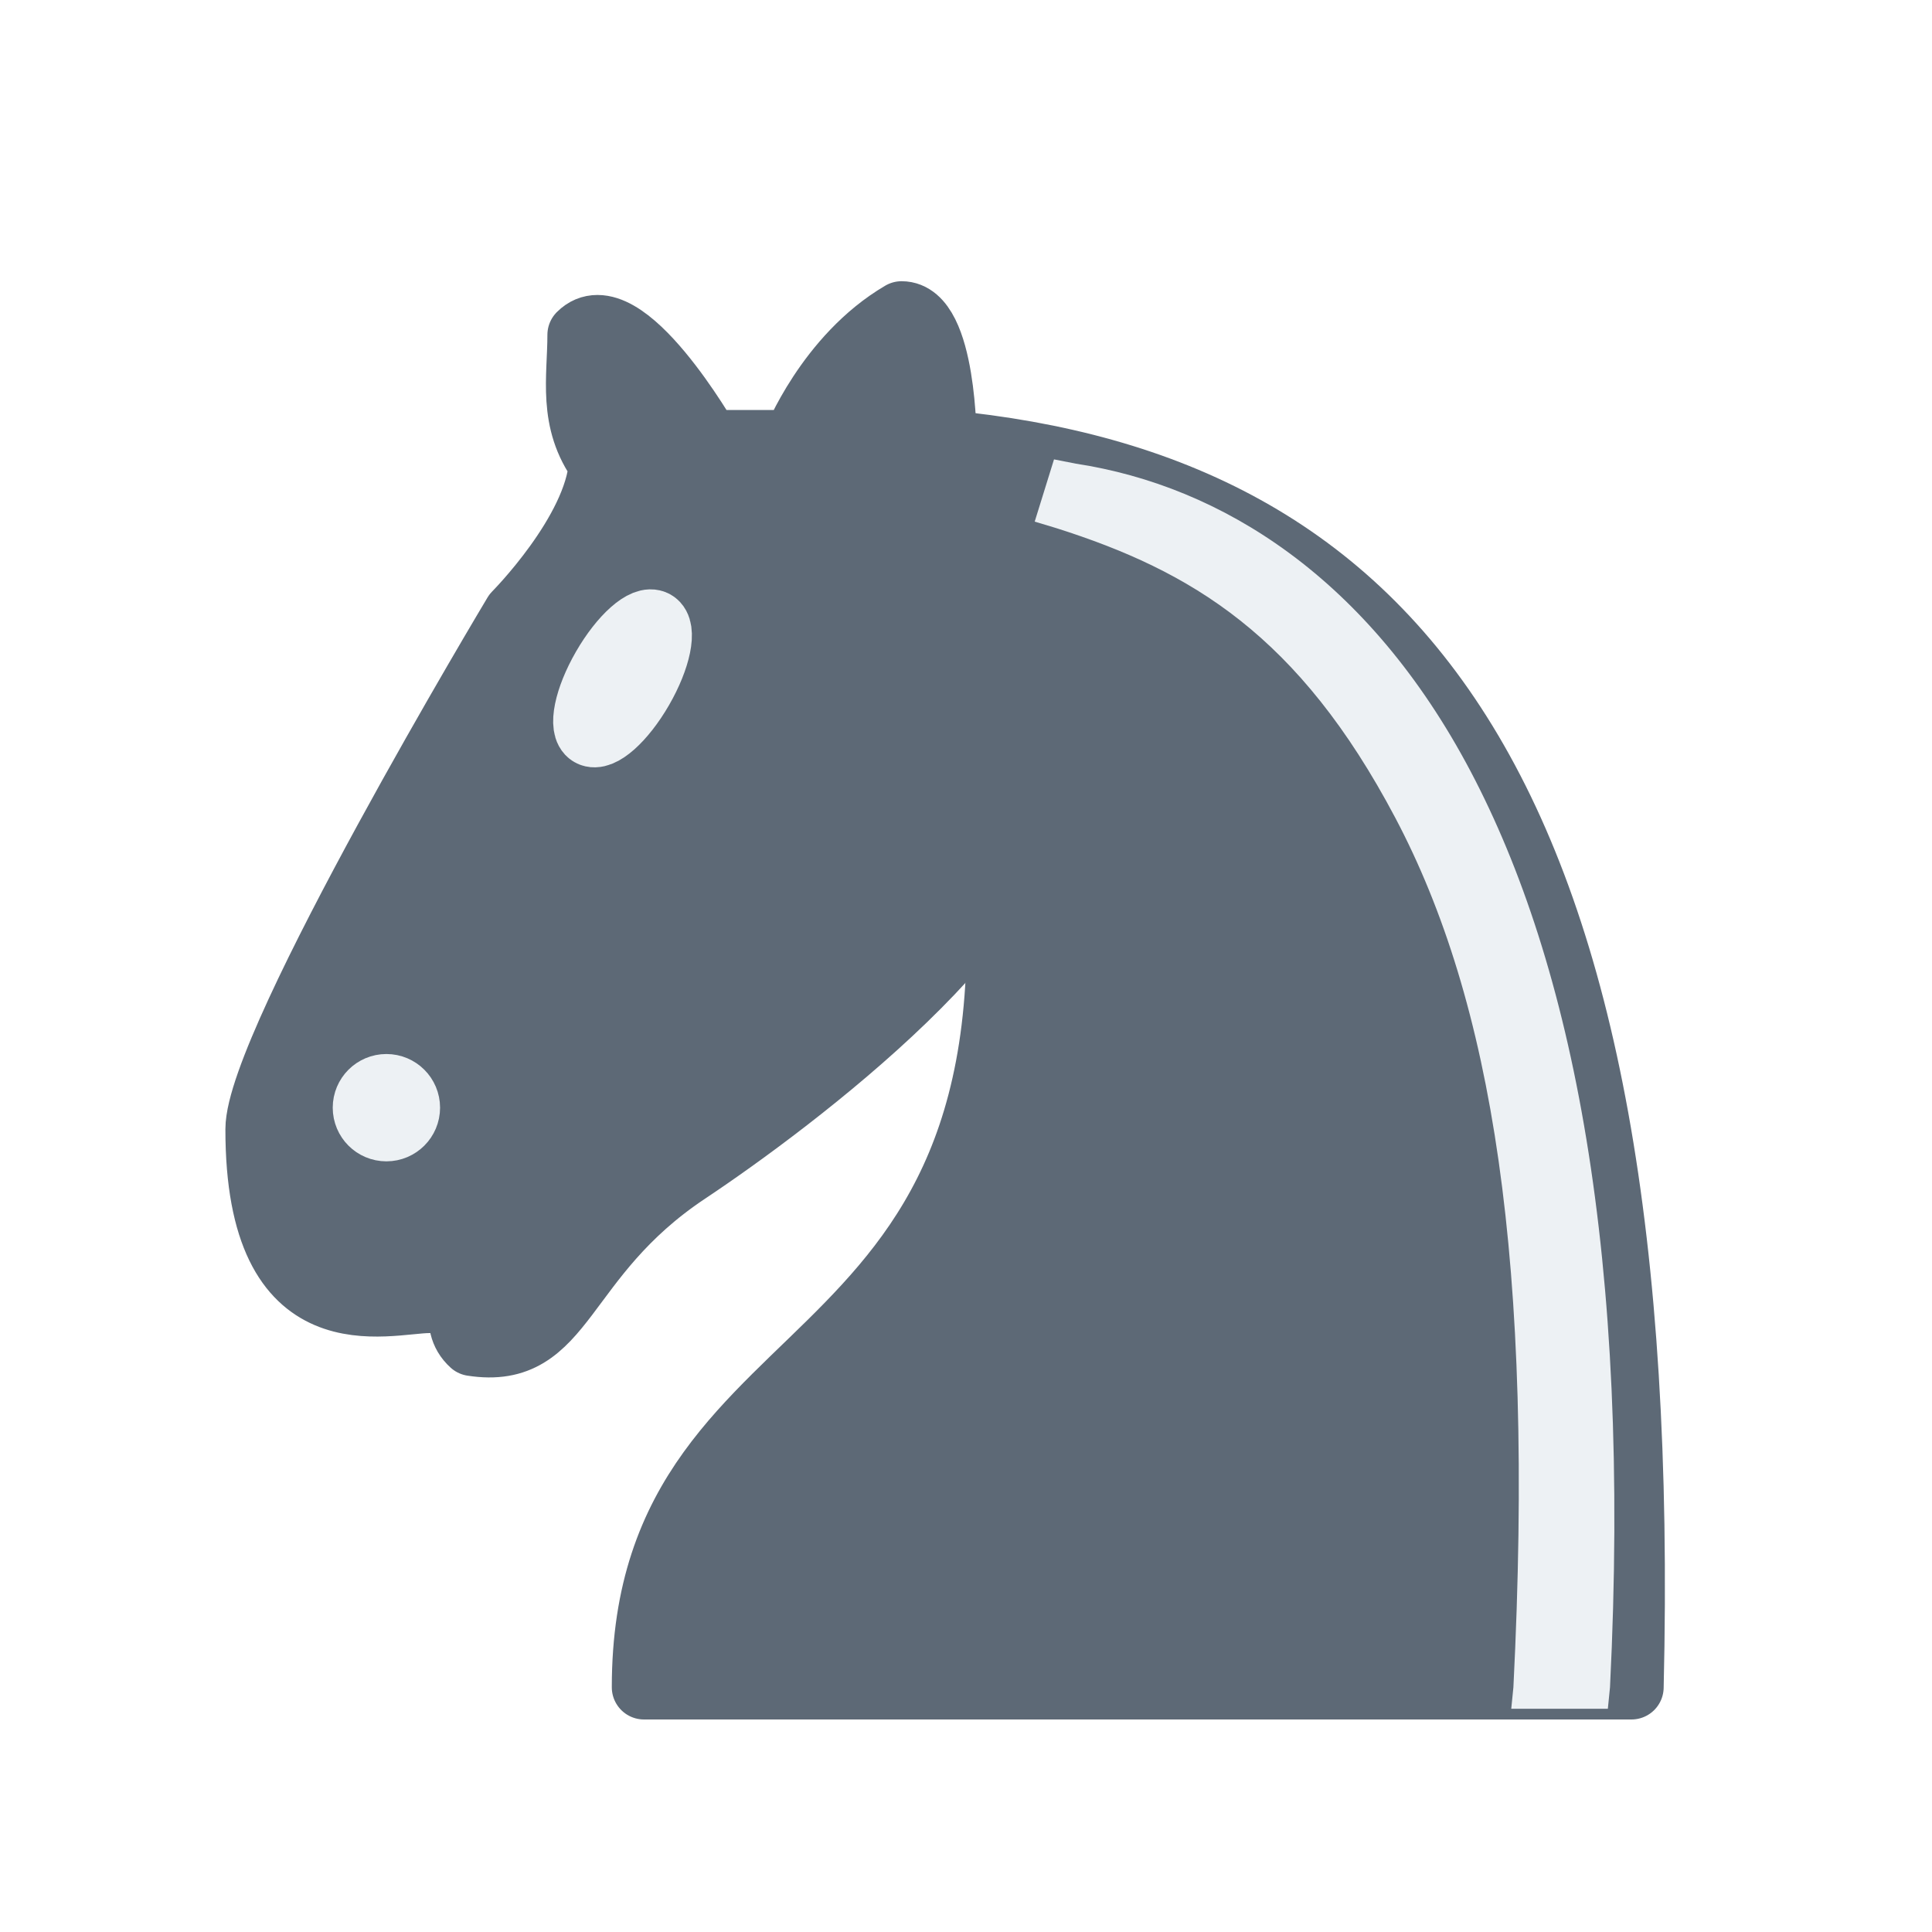
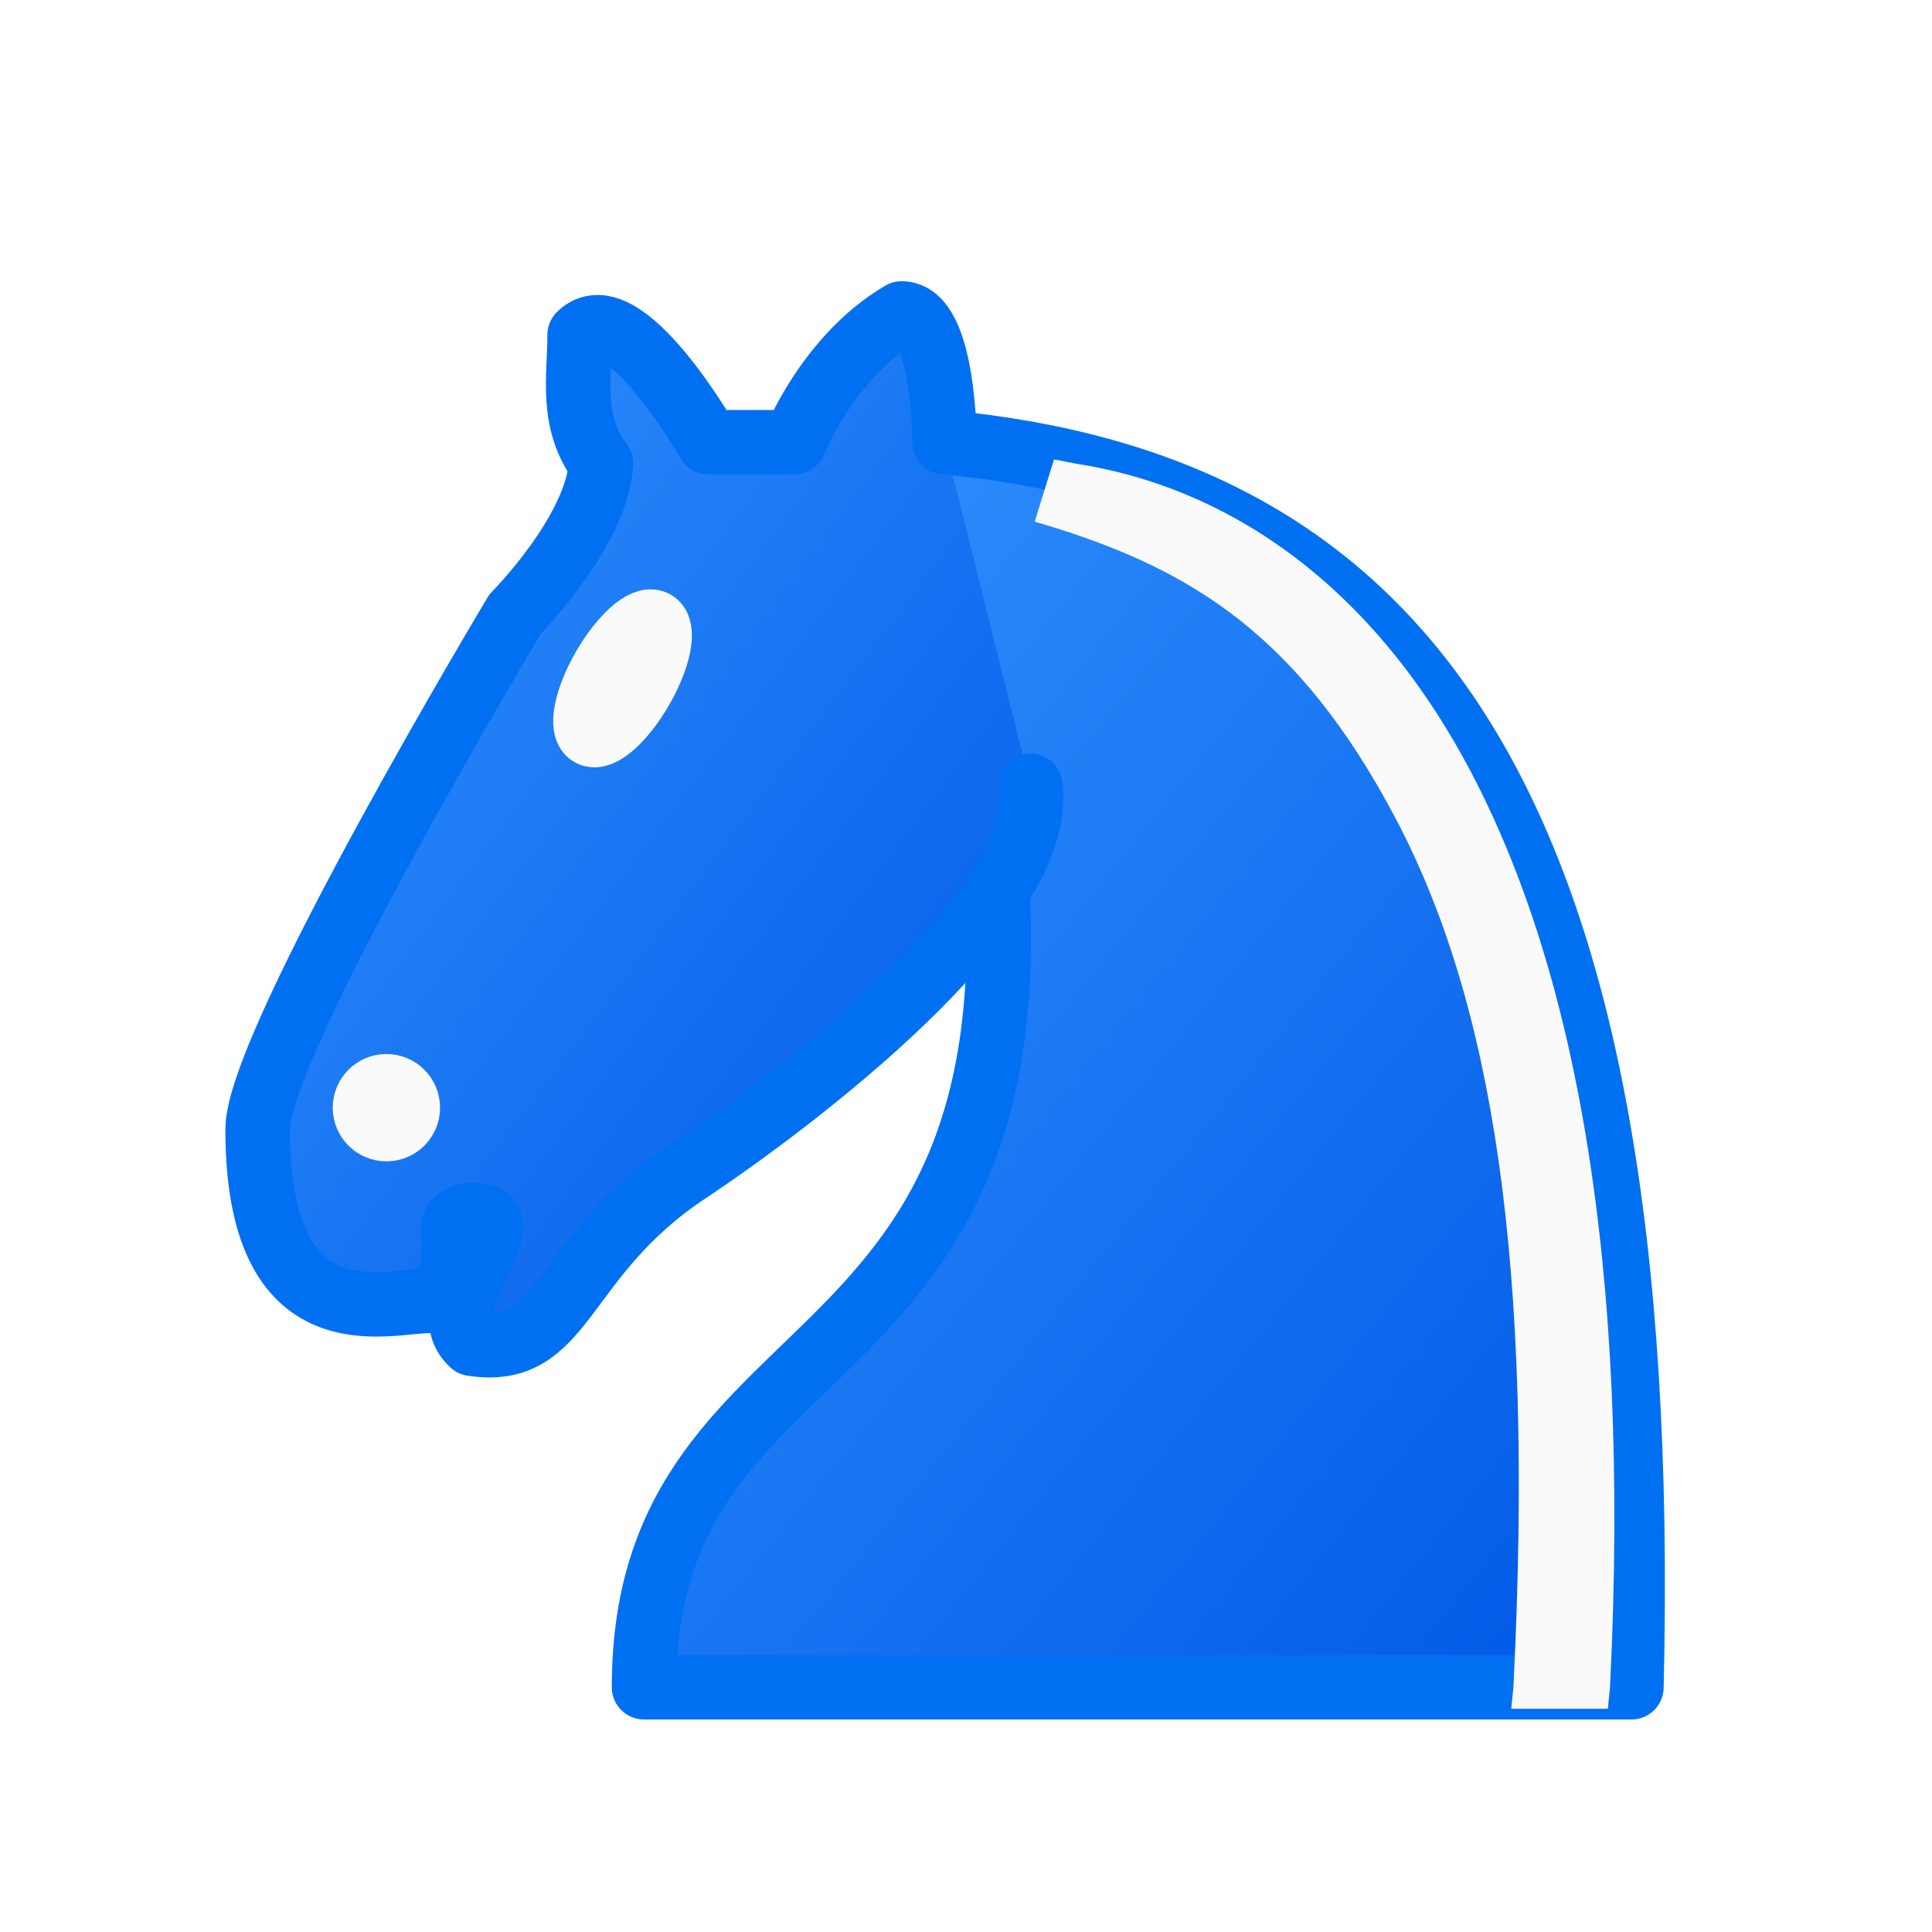
<svg xmlns="http://www.w3.org/2000/svg" version="1.1" viewBox="0 0 45 45">
-   <g style="opacity:1; fill:none; fill-opacity:1; fill-rule:evenodd; stroke:#5d6976; stroke-width:1.5; stroke-linecap:round; stroke-linejoin:round; stroke-miterlimit:4; stroke-dasharray:none; stroke-opacity:1;" transform="translate(0,0.3)">
-     <path d="M 22,10 C 32.5,11 38.5,18 38,39 L 15,39 C 15,30 25,32.5 23,18" style="fill:#5d6976; stroke:#5d6976;" />
-     <path d="M 24,18 C 24.38,20.91 18.45,25.37 16,27 C 13,29 13.18,31.34 11,31 C 9.958,30.06 12.41,27.96 11,28 C 10,28 11.19,29.23 10,30 C 9,30 5.997,31 6,26 C 6,24 12,14 12,14 C 12,14 13.89,12.1 14,10.5 C 13.27,9.506 13.5,8.5 13.5,7.5 C 14.5,6.5 16.5,10 16.5,10 L 18.5,10 C 18.5,10 19.28,8.008 21,7 C 22,7 22,10 22,10" style="fill:#5d6976; stroke:#5d6976;" />
-     <path d="M 9.5 25.5 A 0.5 0.5 0 1 1 8.5,25.5 A 0.5 0.5 0 1 1 9.5 25.5 z" style="fill:#edf1f4; stroke:#edf1f4;" />
-     <path d="M 15 15.5 A 0.5 1.5 0 1 1 14,15.5 A 0.5 1.5 0 1 1 15 15.5 z" transform="matrix(0.866,0.5,-0.5,0.866,9.693,-5.173)" style="fill:#edf1f4; stroke:#edf1f4;" />
-     <path d="M 24.55,10.4 L 24.1,11.85 L 24.6,12 C 27.75,13 30.25,14.49 32.5,18.75 C 34.75,23.01 35.75,29.06 35.25,39 L 35.2,39.5 L 37.45,39.5 L 37.5,39 C 38,28.94 36.62,22.15 34.25,17.66 C 31.88,13.17 28.46,11.02 25.06,10.5 L 24.55,10.4 z" style="fill:#edf1f4; stroke:none;" />
+   <defs>
+     <linearGradient id="brand-gradient" x1="0%" y1="0%" x2="100%" y2="100%">
+       <stop offset="0%" style="stop-color:#3294ff;stop-opacity:1" />
+       <stop offset="100%" style="stop-color:#0058e6;stop-opacity:1" />
+     </linearGradient>
+   </defs>
+   <g style="opacity:1; fill:none; fill-opacity:1; fill-rule:evenodd; stroke:#0070f3; stroke-width:1.5; stroke-linecap:round; stroke-linejoin:round; stroke-miterlimit:4; stroke-dasharray:none; stroke-opacity:1;" transform="translate(0,0.3)">
+     <path d="M 22,10 C 32.5,11 38.5,18 38,39 L 15,39 C 15,30 25,32.5 23,18" style="fill:url(#brand-gradient); stroke:#0070f3;" />
+     <path d="M 24,18 C 24.38,20.91 18.45,25.37 16,27 C 13,29 13.18,31.34 11,31 C 9.958,30.06 12.41,27.96 11,28 C 10,28 11.19,29.23 10,30 C 9,30 5.997,31 6,26 C 6,24 12,14 12,14 C 12,14 13.89,12.1 14,10.5 C 13.27,9.506 13.5,8.5 13.5,7.5 C 14.5,6.5 16.5,10 16.5,10 L 18.5,10 C 18.5,10 19.28,8.008 21,7 C 22,7 22,10 22,10" style="fill:url(#brand-gradient); stroke:#0070f3;" />
+     <path d="M 9.5 25.5 A 0.5 0.5 0 1 1 8.5,25.5 A 0.5 0.5 0 1 1 9.5 25.5 z" style="fill:#fafafa; stroke:#fafafa;" />
+     <path d="M 15 15.5 A 0.5 1.5 0 1 1 14,15.5 A 0.5 1.5 0 1 1 15 15.5 z" transform="matrix(0.866,0.5,-0.5,0.866,9.693,-5.173)" style="fill:#fafafa; stroke:#fafafa;" />
+     <path d="M 24.55,10.4 L 24.1,11.85 L 24.6,12 C 27.75,13 30.25,14.49 32.5,18.75 C 34.75,23.01 35.75,29.06 35.25,39 L 35.2,39.5 L 37.45,39.5 L 37.5,39 C 38,28.94 36.62,22.15 34.25,17.66 C 31.88,13.17 28.46,11.02 25.06,10.5 L 24.55,10.4 z" style="fill:#fafafa; stroke:none;" />
  </g>
</svg>
